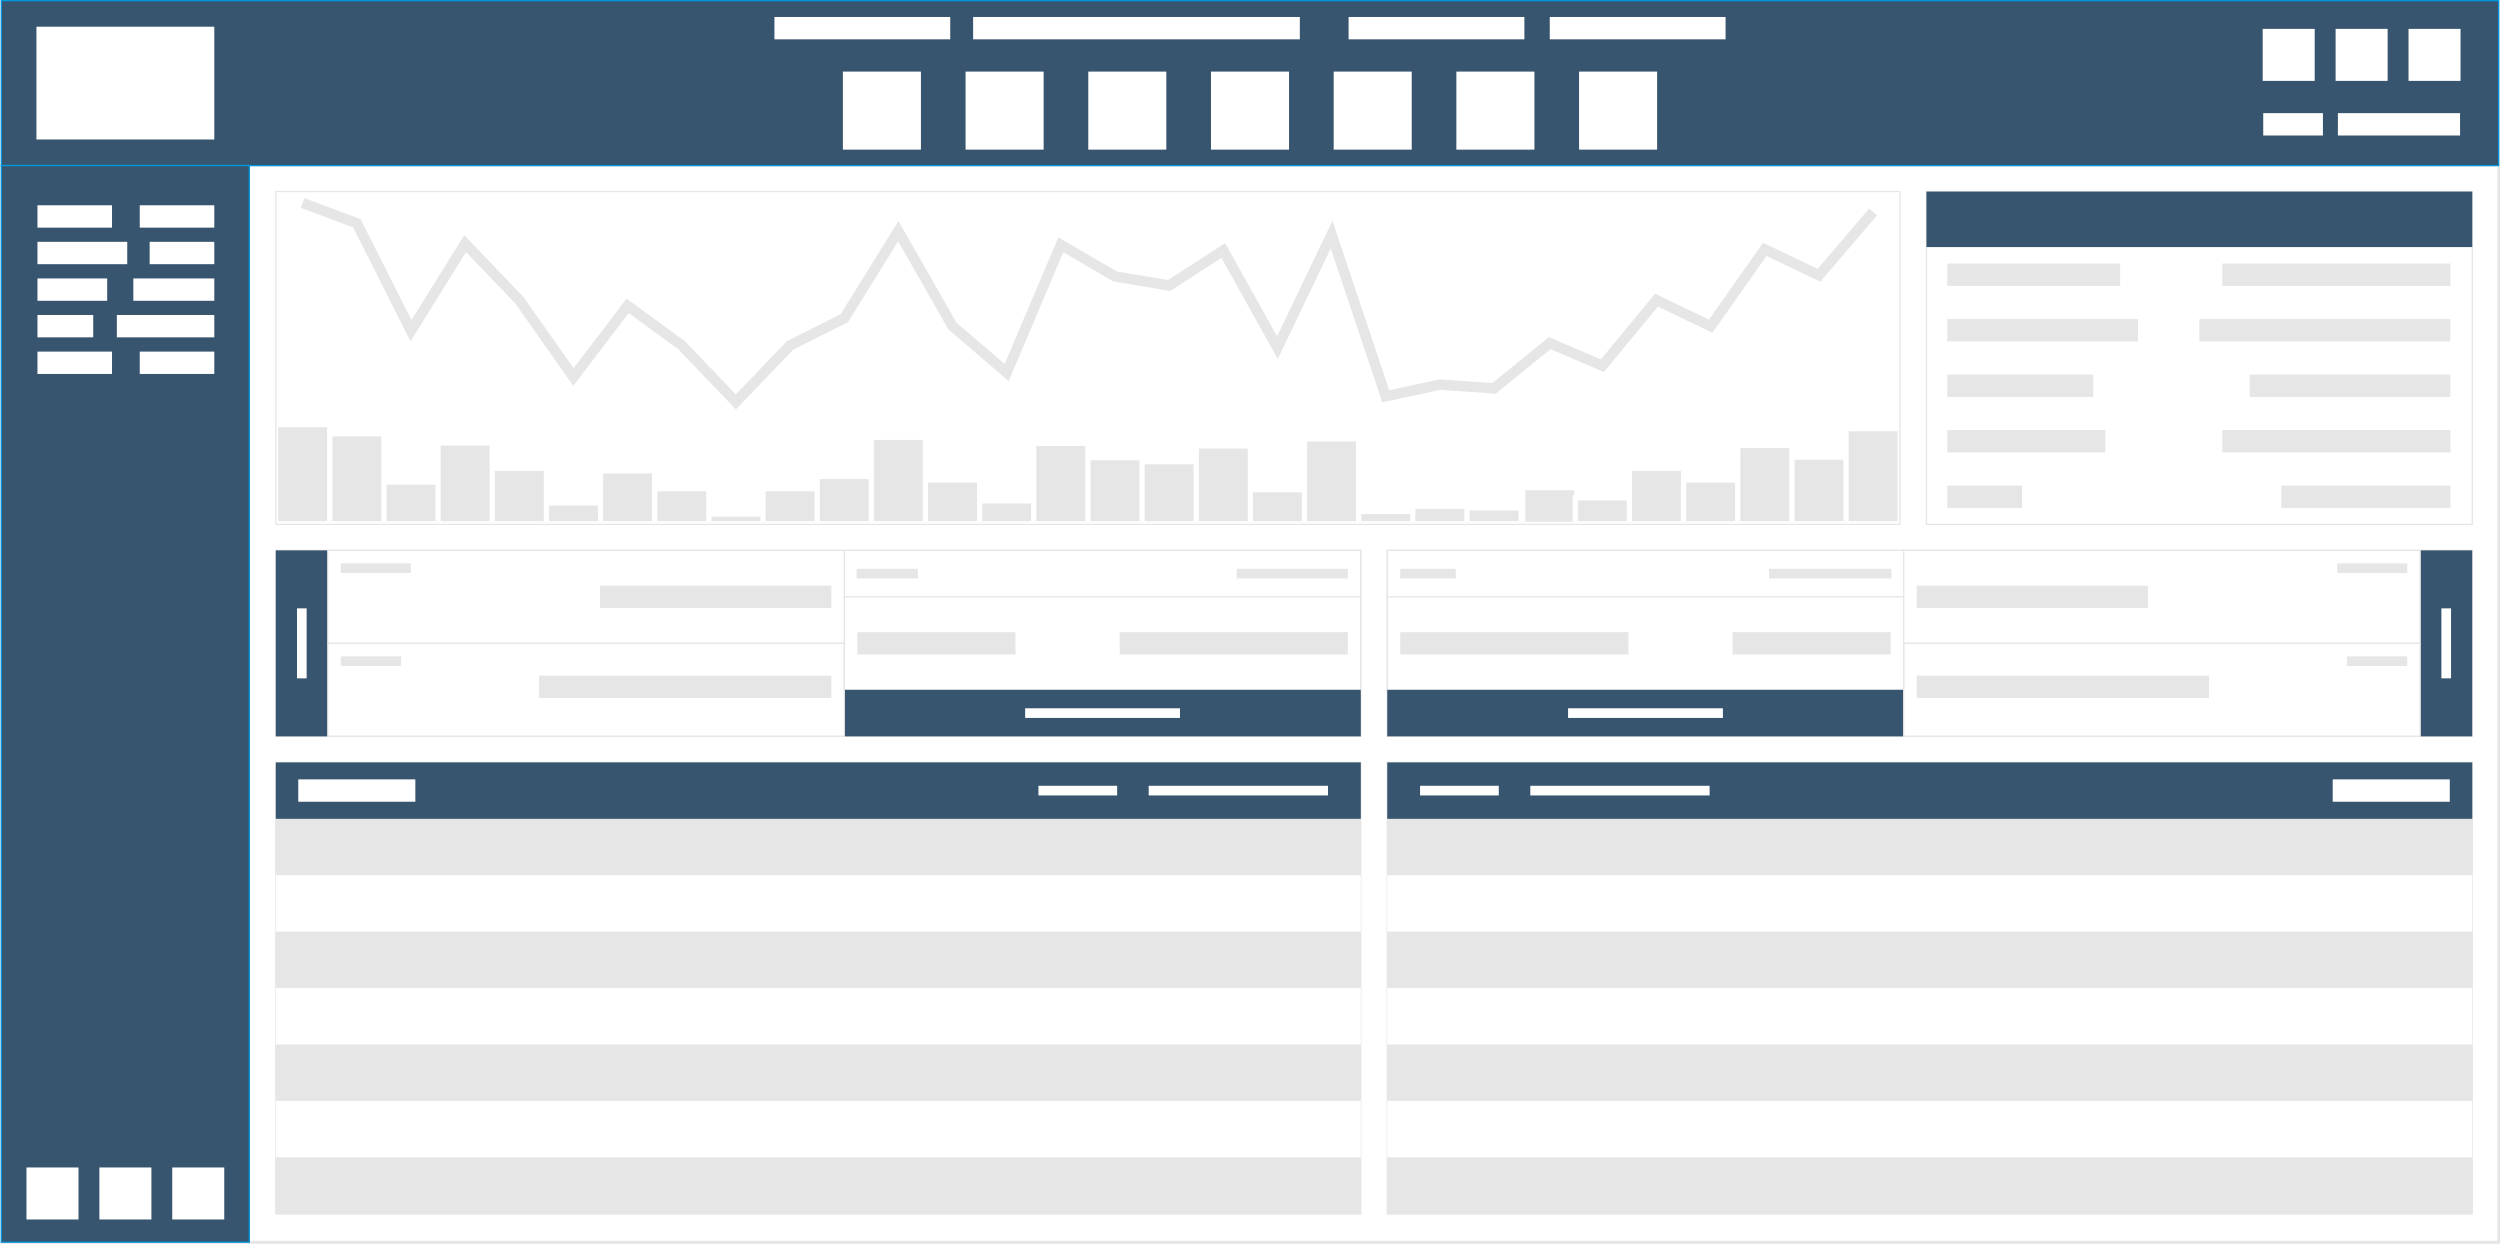
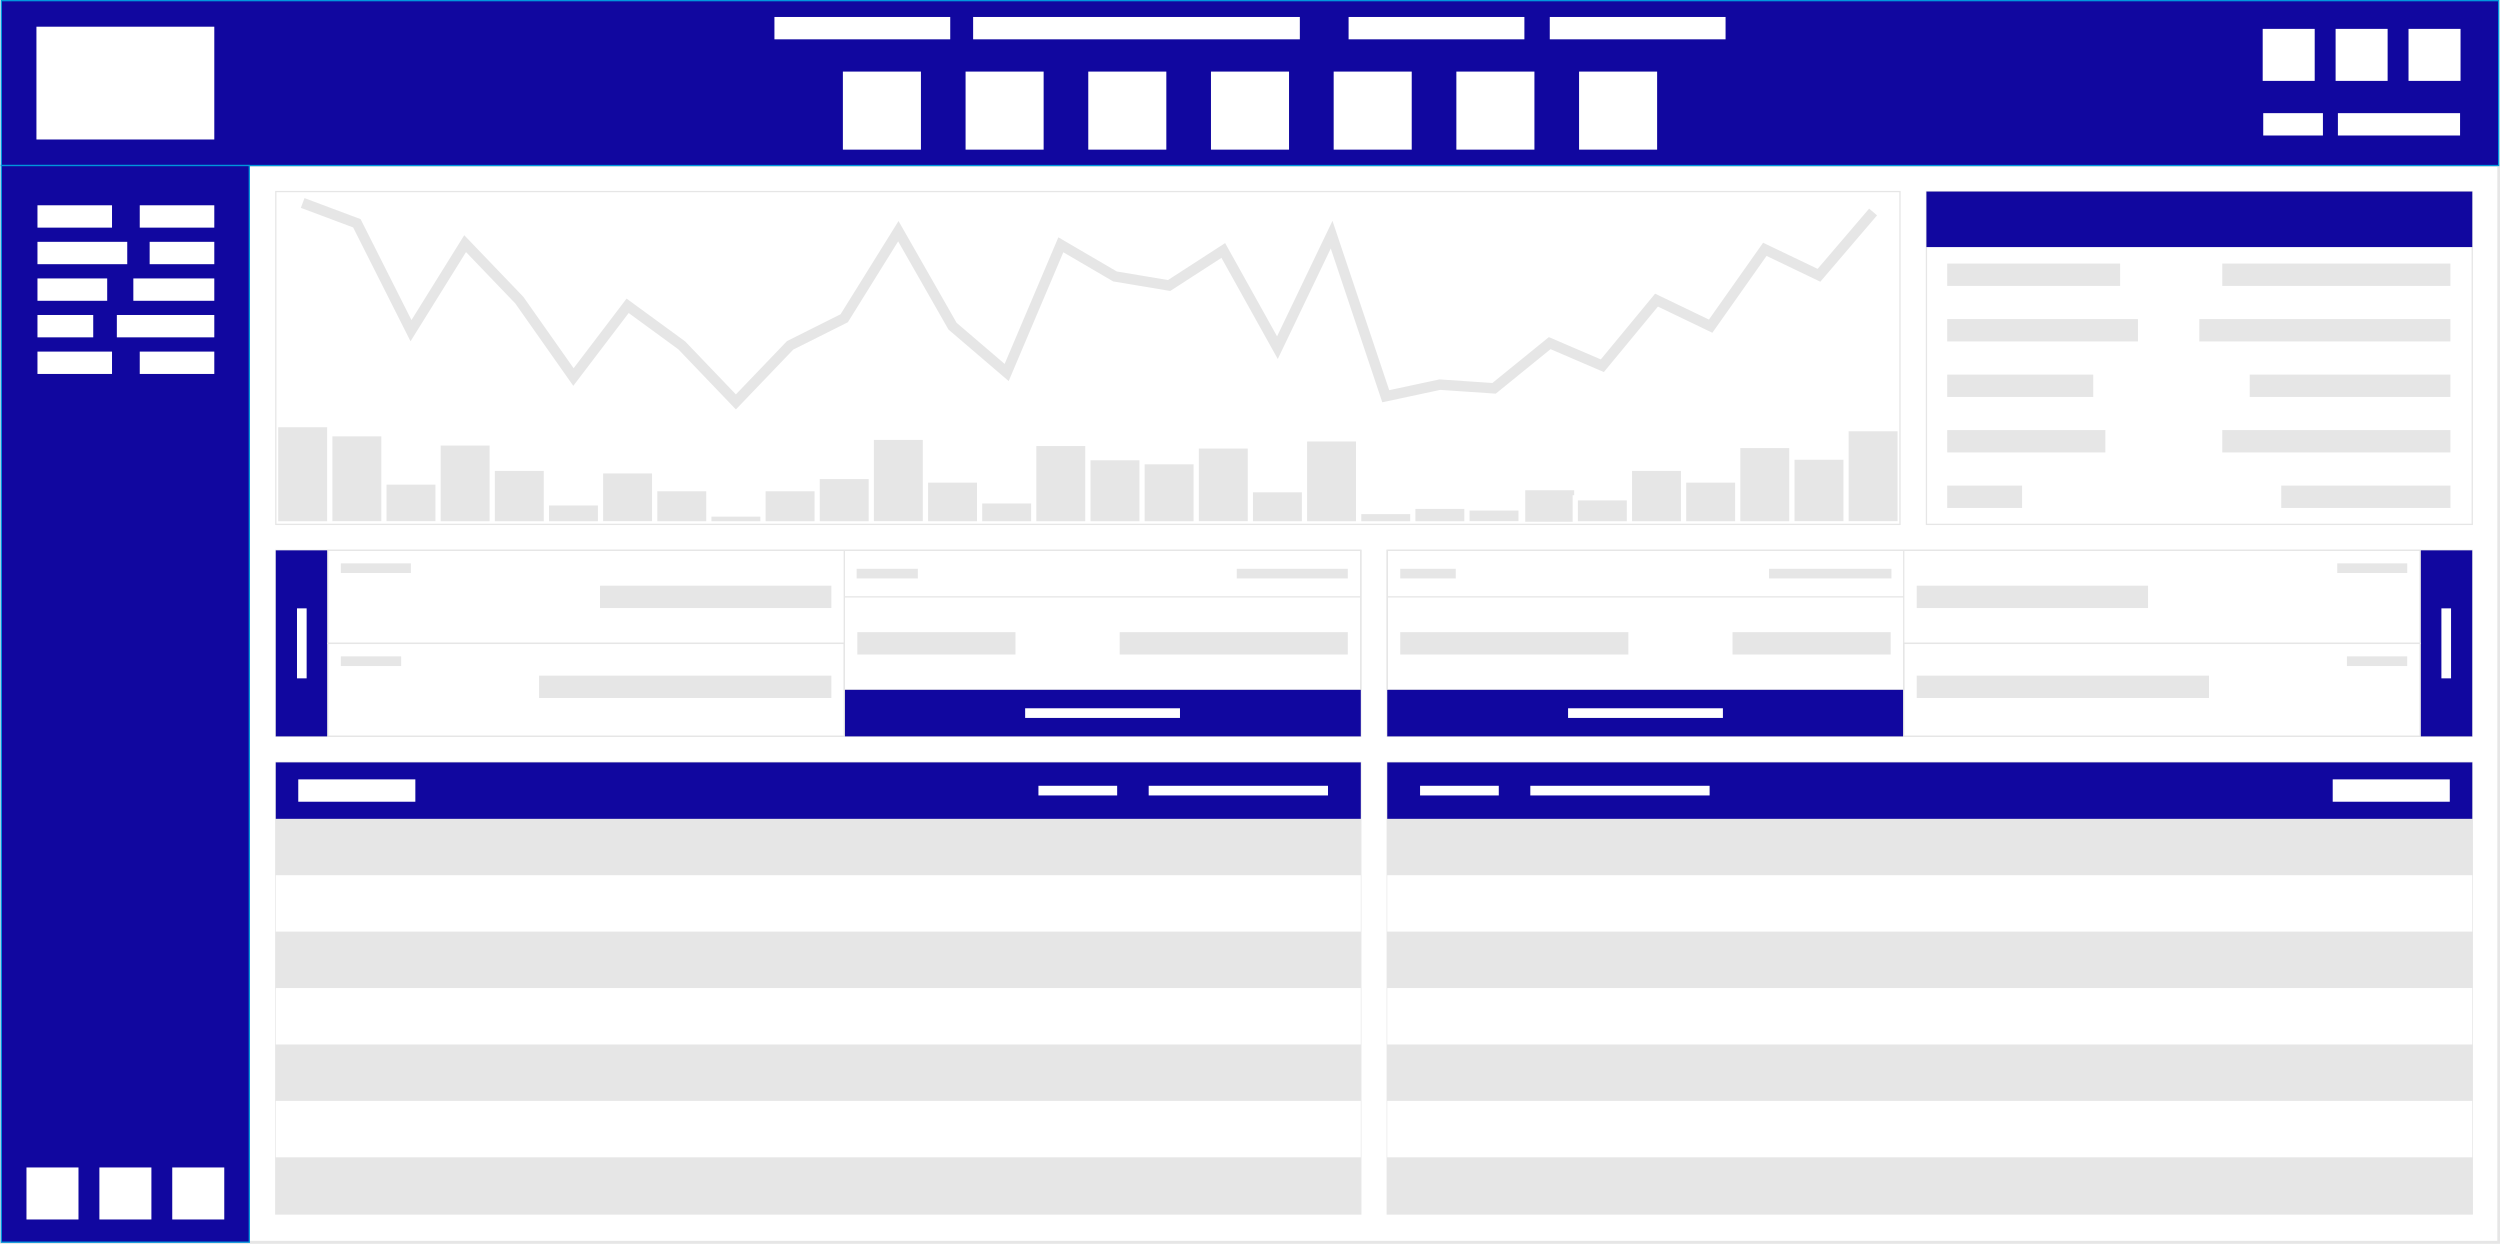
<svg xmlns="http://www.w3.org/2000/svg" width="615.066" height="305.94" viewBox="0 0 41382 20584" shape-rendering="geometricPrecision" text-rendering="geometricPrecision" image-rendering="optimizeQuality" fill-rule="evenodd" clip-rule="evenodd">
  <defs>
    <style>
    .str3 {stroke:white;stroke-width:86.103}
    .str1 {stroke:#0096DC;stroke-width:21.513}
    .str2 {stroke:#E6E6E6;stroke-width:21.513}
    .str4 {stroke:#E6E6E6;stroke-width:172.231}
    .str0 {stroke:#E6E6E6;stroke-width:44.857}
    .fil2 {fill:none}
-     .fil1 {fill:#37556E}
+     .fil1 {fill:#11079F}
    .fil3 {fill:#E6E6E6}
    .fil0 {fill:white}
   </style>
  </defs>
  <g id="Layer_x0020_1">
    <path class="fil0 str0" d="M22 2740h41338v17822H22z" />
    <path class="fil1 str1" d="M22 11h41338v2729H22z" />
    <path class="fil0" d="M603 442h2944v1867H603zM26138 1185h1292v1292h-1292zM24107 1185h1292v1292h-1292zM22076 1185h1292v1292h-1292zM20045 1185h1292v1292h-1292zM18014 1185h1292v1292h-1292zM15983 1185h1292v1292h-1292zM13952 1185h1292v1292h-1292zM12819 281h2910v370h-2910zM16108 281h5408v370h-5408zM22323 281h2910v370h-2910zM25653 281h2910v370h-2910zM37454 478h861v861h-861zM38661 478h861v861h-861zM39868 478h861v861h-861zM37463 1873h988v370h-988zM38699 1873h2022v370h-2022z" />
    <path class="fil1 str1" d="M22 2740h4105v17822H22z" />
    <path class="fil0" d="M438 19325h861v861H438zM1645 19325h861v861h-861zM2851 19325h861v861h-861zM620 3398h1234v370H620zM2313 3398h1234v370H2313zM620 4003h1486v370H620zM2477 4003h1070v370H2477zM620 4609h1154v370H620zM2207 4609h1340v370H2207zM620 5214h923v370H620zM1934 5214h1613v370H1934zM620 5820h1234v370H620zM2313 5820h1234v370H2313z" />
    <path class="fil2 str2" d="M31888 3171h9035v5509h-9035z" />
    <path class="fil3 str2" d="M4565 12620h17960v7475H4565z" />
    <path class="fil2 str2" d="M4565 9110h17960v3079H4565z" />
    <path class="fil1" d="M31888 3171h9035v919h-9035z" />
    <path class="fil3" d="M32232 4363h2862v370h-2862zM36785 4363h3776v370h-3776zM32232 5282h3157v370h-3157zM36405 5282h4156v370h-4156zM32232 6201h2417v370h-2417zM37239 6201h3322v370h-3322zM32232 7119h2618v370h-2618zM36785 7119h3776v370h-3776zM32232 8038h1239v370h-1239zM37761 8038h2801v370h-2801z" />
    <path class="fil1" d="M4565 9110h861v3079h-861z" />
    <path class="fil2 str2" d="M5426 9110h8549v1540H5426zM13976 9880h8549v1540h-8549zM13976 9110h8549v770h-8549z" />
    <path class="fil1" d="M13976 11419h8549v770h-8549z" />
    <path class="fil3" d="M14191 10464h2618v370h-2618zM18534 10464h3776v370h-3776zM14180 9415h1013v160h-1013zM20472 9415h1838v160h-1838z" />
    <path class="fil2 str2" d="M5426 10649h8549v1540H5426z" />
    <path class="fil3" d="M5642 9325h1159v160H5642zM5642 10865h998v160h-998zM8923 11184h4838v370H8923zM9932 9695h3829v370H9932z" />
    <path class="fil2 str2" d="M22963 9110h17960v3079H22963z" />
    <path class="fil1" d="M40061 9110h861v3079h-861z" />
    <path class="fil2 str2" d="M31512 9110h8549v1540h-8549zM22963 9880h8549v1540h-8549zM22963 9110h8549v770h-8549z" />
    <path class="fil1" d="M22963 11419h8549v770h-8549z" />
    <path class="fil3" d="M28678 10464h2618v370h-2618zM23178 10464h3776v370h-3776zM29283 9415h2026v160h-2026zM23178 9415h919v160h-919z" />
    <path class="fil2 str2" d="M31512 10649h8549v1540h-8549z" />
    <path class="fil3" d="M38688 9325h1159v160h-1159zM38848 10865h998v160h-998zM31727 11184h4838v370h-4838zM31727 9695h3829v370h-3829z" />
    <path class="fil1" d="M4565 12620h17960v934H4565z" />
    <path class="fil0" d="M4565 14487h17960v934H4565zM4565 16355h17960v934H4565zM4565 18223h17960v934H4565zM4937 12901h1938v370H4937zM4915.98 11228.7v-1158.552h159.676V11228.7zM40412.2 11228.7v-1158.552h159.676V11228.7zM19014 13007h2968v160h-2968zM17189 13007h1303v160h-1303z" />
    <path class="fil3 str2" d="M22963 12620h17960v7475H22963z" />
    <path class="fil1" d="M22963 12620h17960v934H22963z" />
    <path class="fil0" d="M22963 14487h17960v934H22963zM22963 16355h17960v934H22963zM22963 18223h17960v934H22963zM38613 12901h1938v370h-1938zM25331 13007h2968v160h-2968zM23506 13007h1303v160h-1303z" />
    <path class="fil3 str3" d="M4562 7029h896v1642h-896zM5459 7180h896v1490h-896zM6355 7979h896v691h-896zM7251 7332h896v1339h-896zM8148 7752h896v919h-896zM9044 8324h896v347h-896zM9940 7794h896v876h-896zM10837 8089h896v582h-896zM11733 8509h896v162h-896zM12630 8089h896v582h-896zM13526 7887h896v784h-896zM14422 7239h896v1431h-896zM15319 7946h896v725h-896zM16215 8291h896v380h-896zM17111 7340h896v1331h-896zM18008 7576h896v1095h-896zM18904 7643h896v1028h-896zM19801 7382h896v1288h-896zM20697 8106h896v565h-896zM21593 7265h896v1406h-896zM22490 8467h896v204h-896zM23386 8381h896v290h-896zM24282 8408h896v262h-896zM25204 8072h896v607h-896z" />
    <path class="fil3 str3" d="M26075 8240h896v431h-896zM26972 7752h896v919h-896zM27868 7946h896v725h-896zM28764 7374h896v1297h-896zM29661 7567h896v1103h-896zM30557 7096h896v1574h-896z" />
    <path class="fil2 str4" d="M5010 3360l897 336 896 1778 896-1441 897 935 896 1273 897-1179 896 655 896 936 897-936 896-449 896-1441 897 1572 896 767 897-2114 896 524 896 150 897-580 896 1609 897-1871 896 2675 896-192 897 61 921-748 871 374 897-1086 896 431 897-1272 896 430 896-1048" />
    <path class="fil2 str2" d="M4565 3171h26885v5509H4565z" />
    <path class="fil0" d="M16969 11724h2563v160h-2563zM25956 11724h2563v160h-2563z" />
  </g>
</svg>
